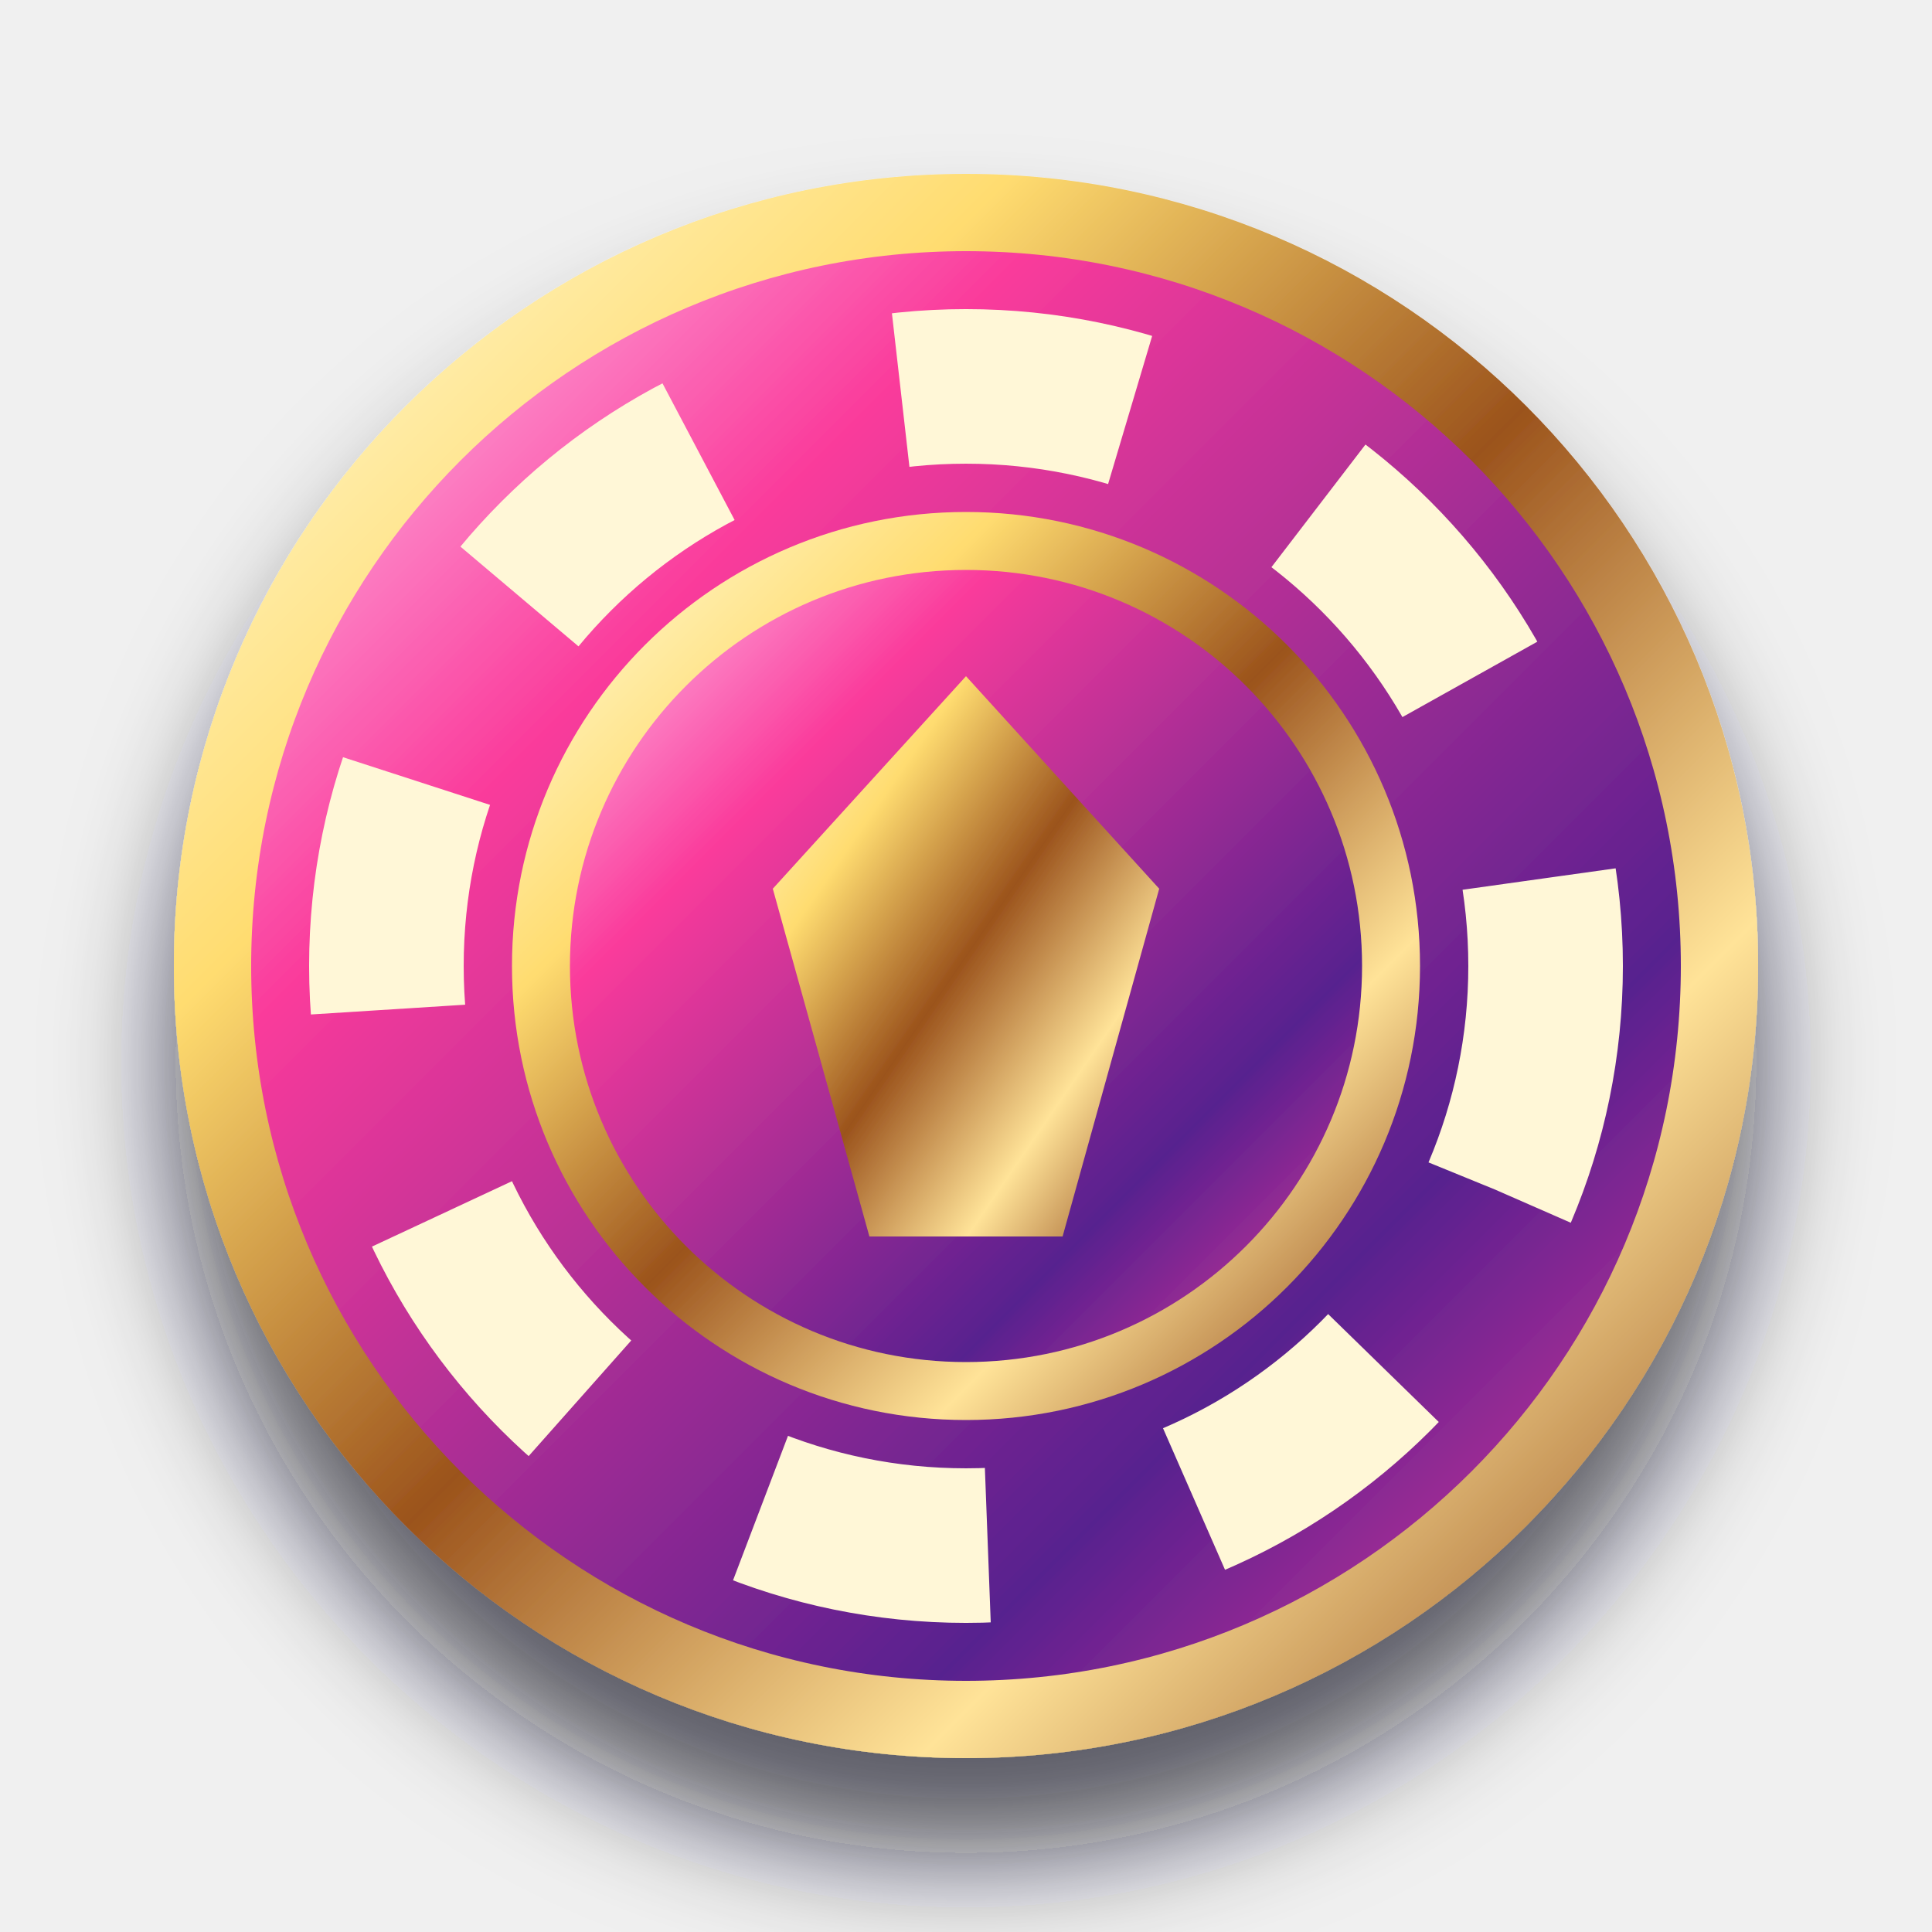
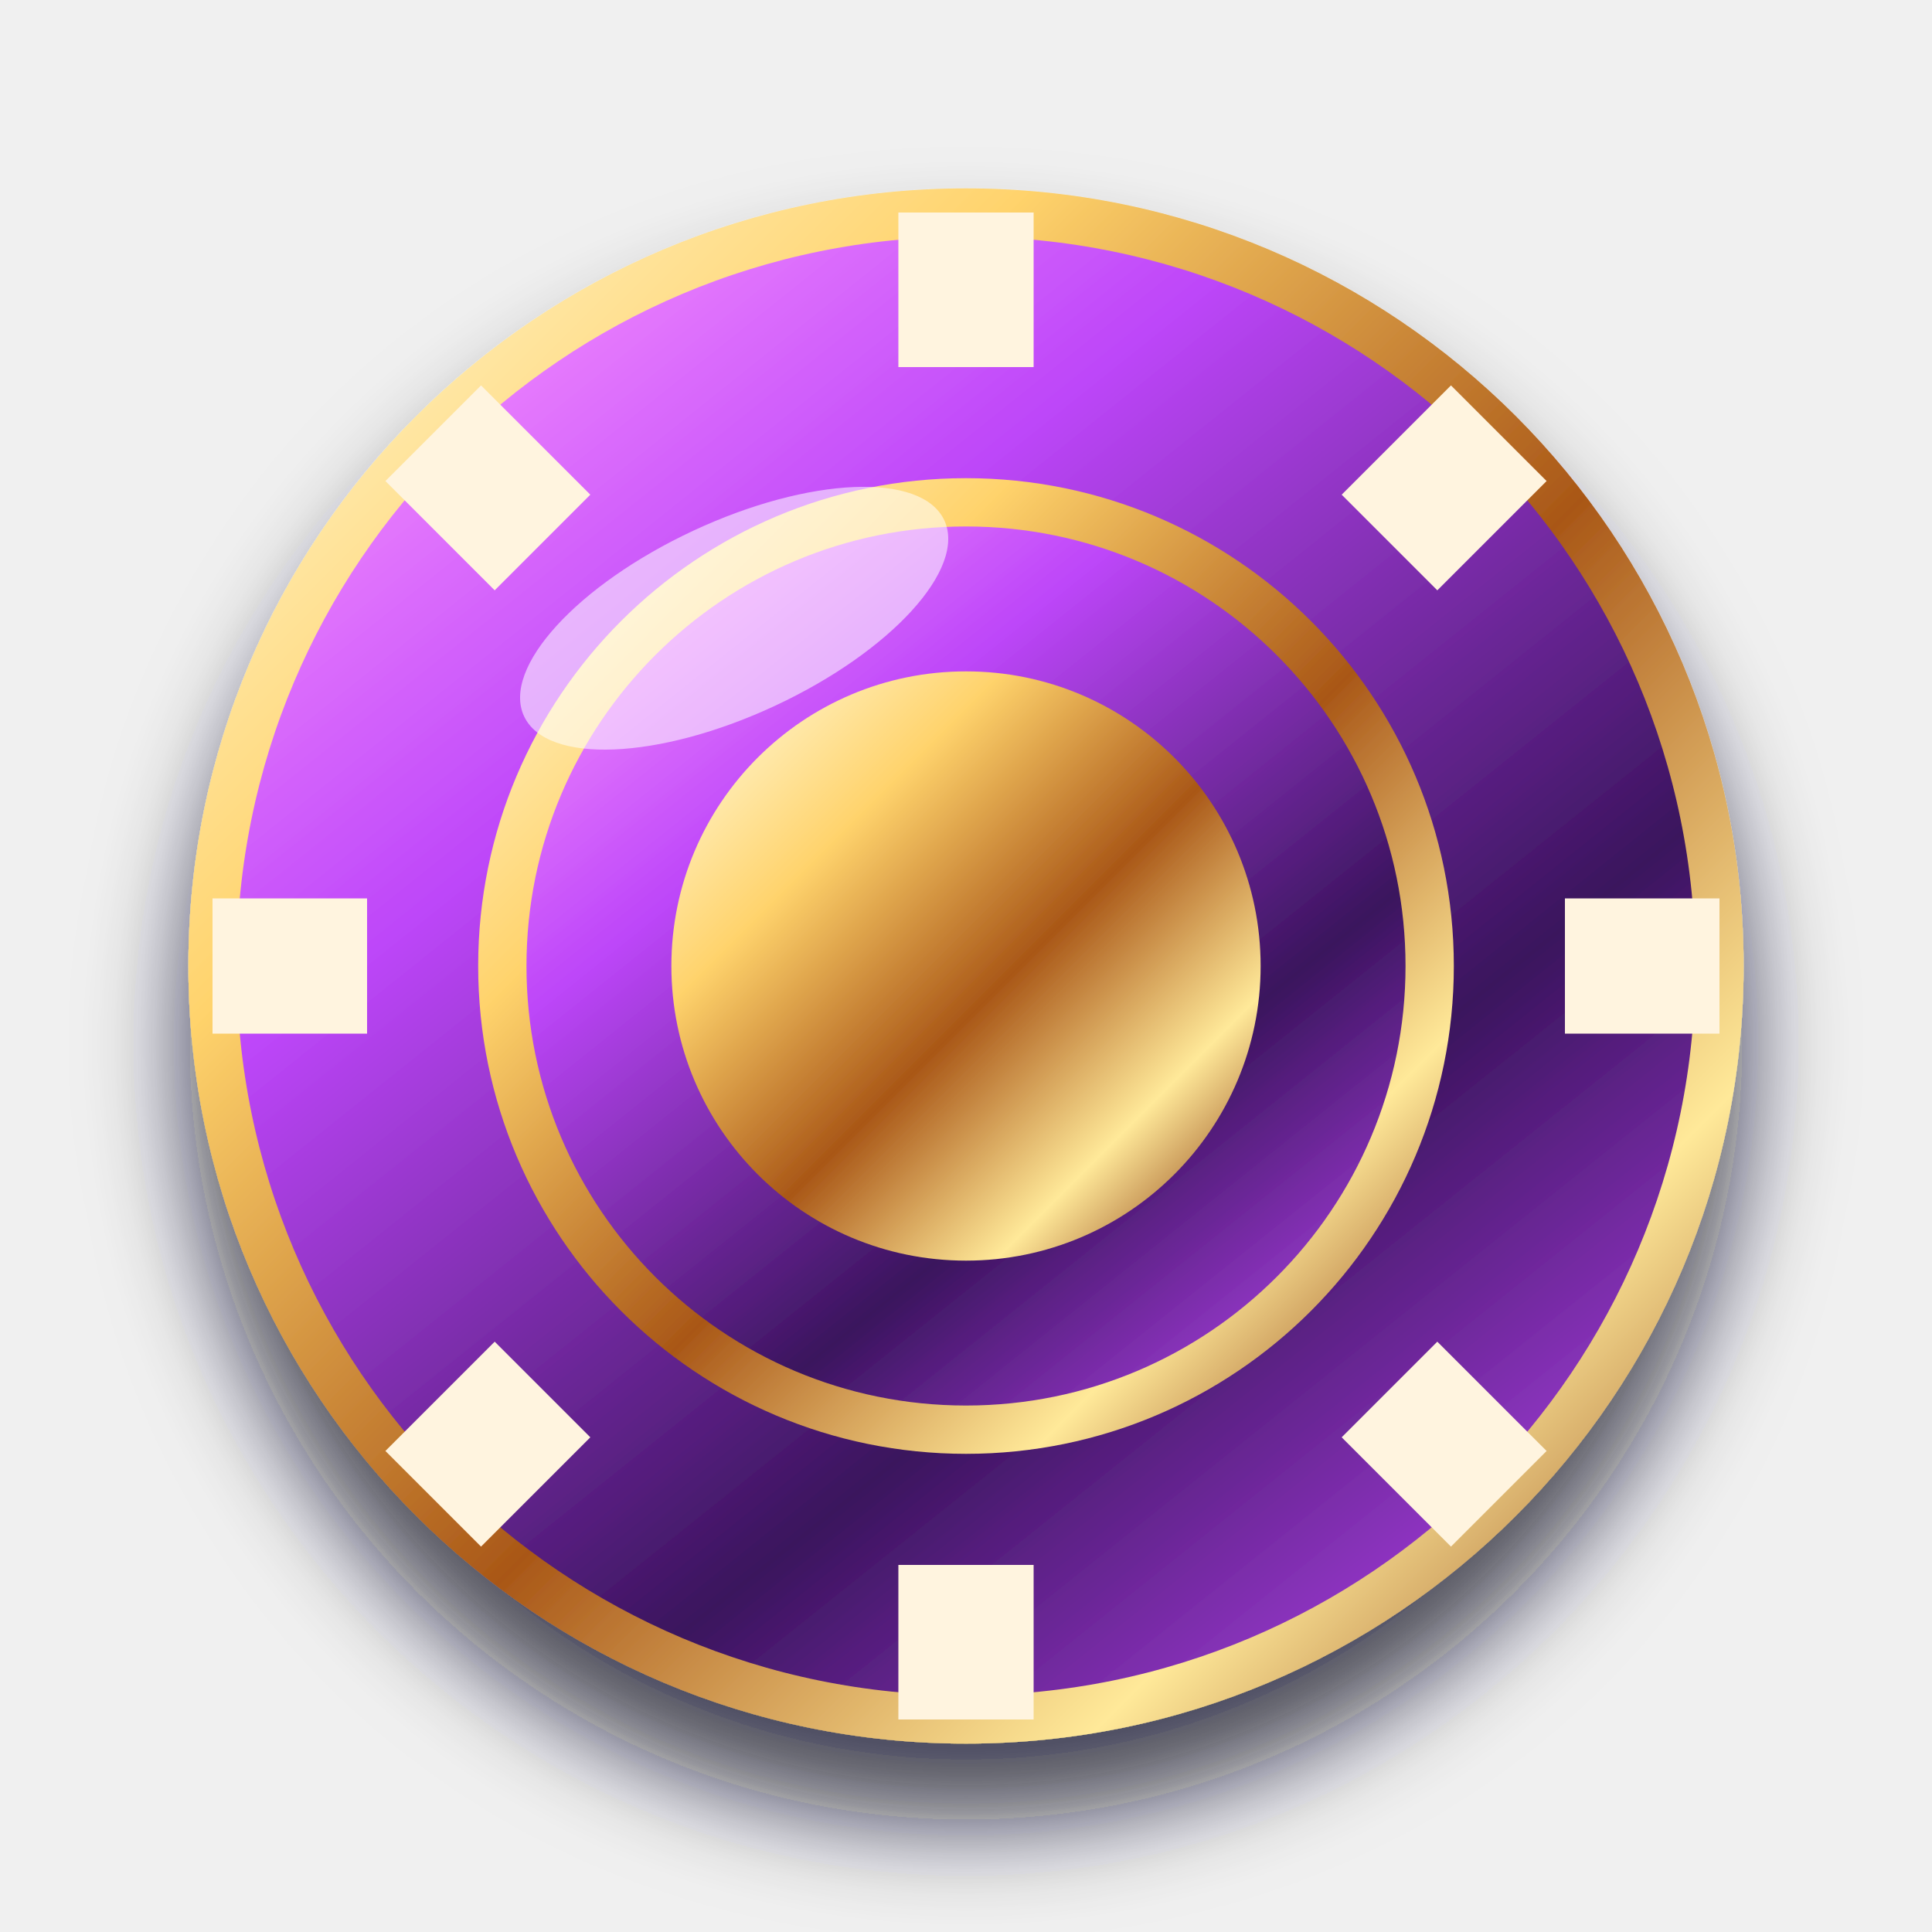
<svg xmlns="http://www.w3.org/2000/svg" viewBox="0 0 100 100" width="256" height="256">
  <defs>
-     <linearGradient id="main" x1="0" y1="0" x2="1" y2="1">
-       <stop stop-color="#ffd7f7" />
-       <stop offset=".28" stop-color="#fa3b9b" />
-       <stop offset=".73" stop-color="#57208f" />
-       <stop offset="1" stop-color="#fa3b9b" />
+     <linearGradient id="main" x1=".1" y1="0" x2=".9" y2="1">
+       <stop stop-color="#ff9aff" />
+       <stop offset=".3" stop-color="#bd46f9" />
+       <stop offset=".68" stop-color="#3a145d" />
+       <stop offset="1" stop-color="#bd46f9" />
    </linearGradient>
    <linearGradient id="gold" x1="0" y1="0" x2="1" y2="1">
-       <stop stop-color="#fffad7" />
-       <stop offset=".25" stop-color="#ffdc70" />
-       <stop offset=".5" stop-color="#9b531c" />
-       <stop offset=".75" stop-color="#ffe398" />
-       <stop offset="1" stop-color="#8e481a" />
+       <stop stop-color="#fff9d9" />
+       <stop offset=".26" stop-color="#ffd36c" />
+       <stop offset=".55" stop-color="#a95717" />
+       <stop offset=".8" stop-color="#ffe999" />
+       <stop offset="1" stop-color="#8a3b11" />
    </linearGradient>
-     <linearGradient id="leaf" x1="0" y1="0" x2="1" y2="1">
-       <stop stop-color="#e6ffba" />
-       <stop offset=".4" stop-color="#e4ba64" />
-       <stop offset="1" stop-color="#0b593b" />
+     <linearGradient id="light" x1="0" y1="0" x2="1" y2="1">
+       <stop stop-color="#fff" />
+       <stop offset=".32" stop-color="#ffdb6c" />
+       <stop offset=".72" stop-color="#bd46f9" />
+       <stop offset="1" stop-color="#3a145d" />
    </linearGradient>
    <filter id="shadow" x="-35%" y="-35%" width="170%" height="180%">
-       <feDropShadow dx="0" dy="5" stdDeviation="3" flood-color="#150b25" flood-opacity=".68" />
+       <feDropShadow dx="0" dy="4" stdDeviation="2.6" flood-color="#140b27" flood-opacity=".75" />
    </filter>
  </defs>
  <g filter="url(#shadow)">
-     <circle cx="50" cy="50" r="39" fill="url(#main)" stroke="url(#gold)" stroke-width="4" />
-     <circle cx="50" cy="50" r="30" fill="none" stroke="#fff7d7" stroke-width="8" stroke-dasharray="12 11" />
-     <circle cx="50" cy="50" r="22" fill="url(#main)" stroke="url(#gold)" stroke-width="3" />
-     <path d="M40 46L50 35 60 46 55 64H45Z" fill="url(#gold)" />
+     <circle cx="50" cy="50" r="39" fill="url(#main)" stroke="url(#gold)" stroke-width="2.5" />
+     <path d="M81 50L89 50" fill="none" stroke="#fff4df" stroke-width="7" stroke-linejoin="round" />
+     <path d="M71.92 71.92L77.577 77.577" fill="none" stroke="#fff4df" stroke-width="7" stroke-linejoin="round" />
+     <path d="M50 81L50 89" fill="none" stroke="#fff4df" stroke-width="7" stroke-linejoin="round" />
+     <path d="M28.08 71.92L22.423 77.577" fill="none" stroke="#fff4df" stroke-width="7" stroke-linejoin="round" />
+     <path d="M19 50L11 50" fill="none" stroke="#fff4df" stroke-width="7" stroke-linejoin="round" />
+     <path d="M28.08 28.08L22.423 22.423" fill="none" stroke="#fff4df" stroke-width="7" stroke-linejoin="round" />
+     <path d="M50 19L50 11" fill="none" stroke="#fff4df" stroke-width="7" stroke-linejoin="round" />
+     <path d="M71.92 28.08L77.577 22.423" fill="none" stroke="#fff4df" stroke-width="7" stroke-linejoin="round" />
+     <circle cx="50" cy="50" r="24" fill="url(#main)" stroke="url(#gold)" stroke-width="2.5" />
+     <circle cx="50" cy="50" r="14" fill="url(#gold)" stroke="url(#gold)" stroke-width="2.5" />
+     <ellipse cx="38" cy="32" rx="12" ry="5" fill="#fff" opacity=".55" transform="rotate(-25 38 32)" />
  </g>
</svg>
